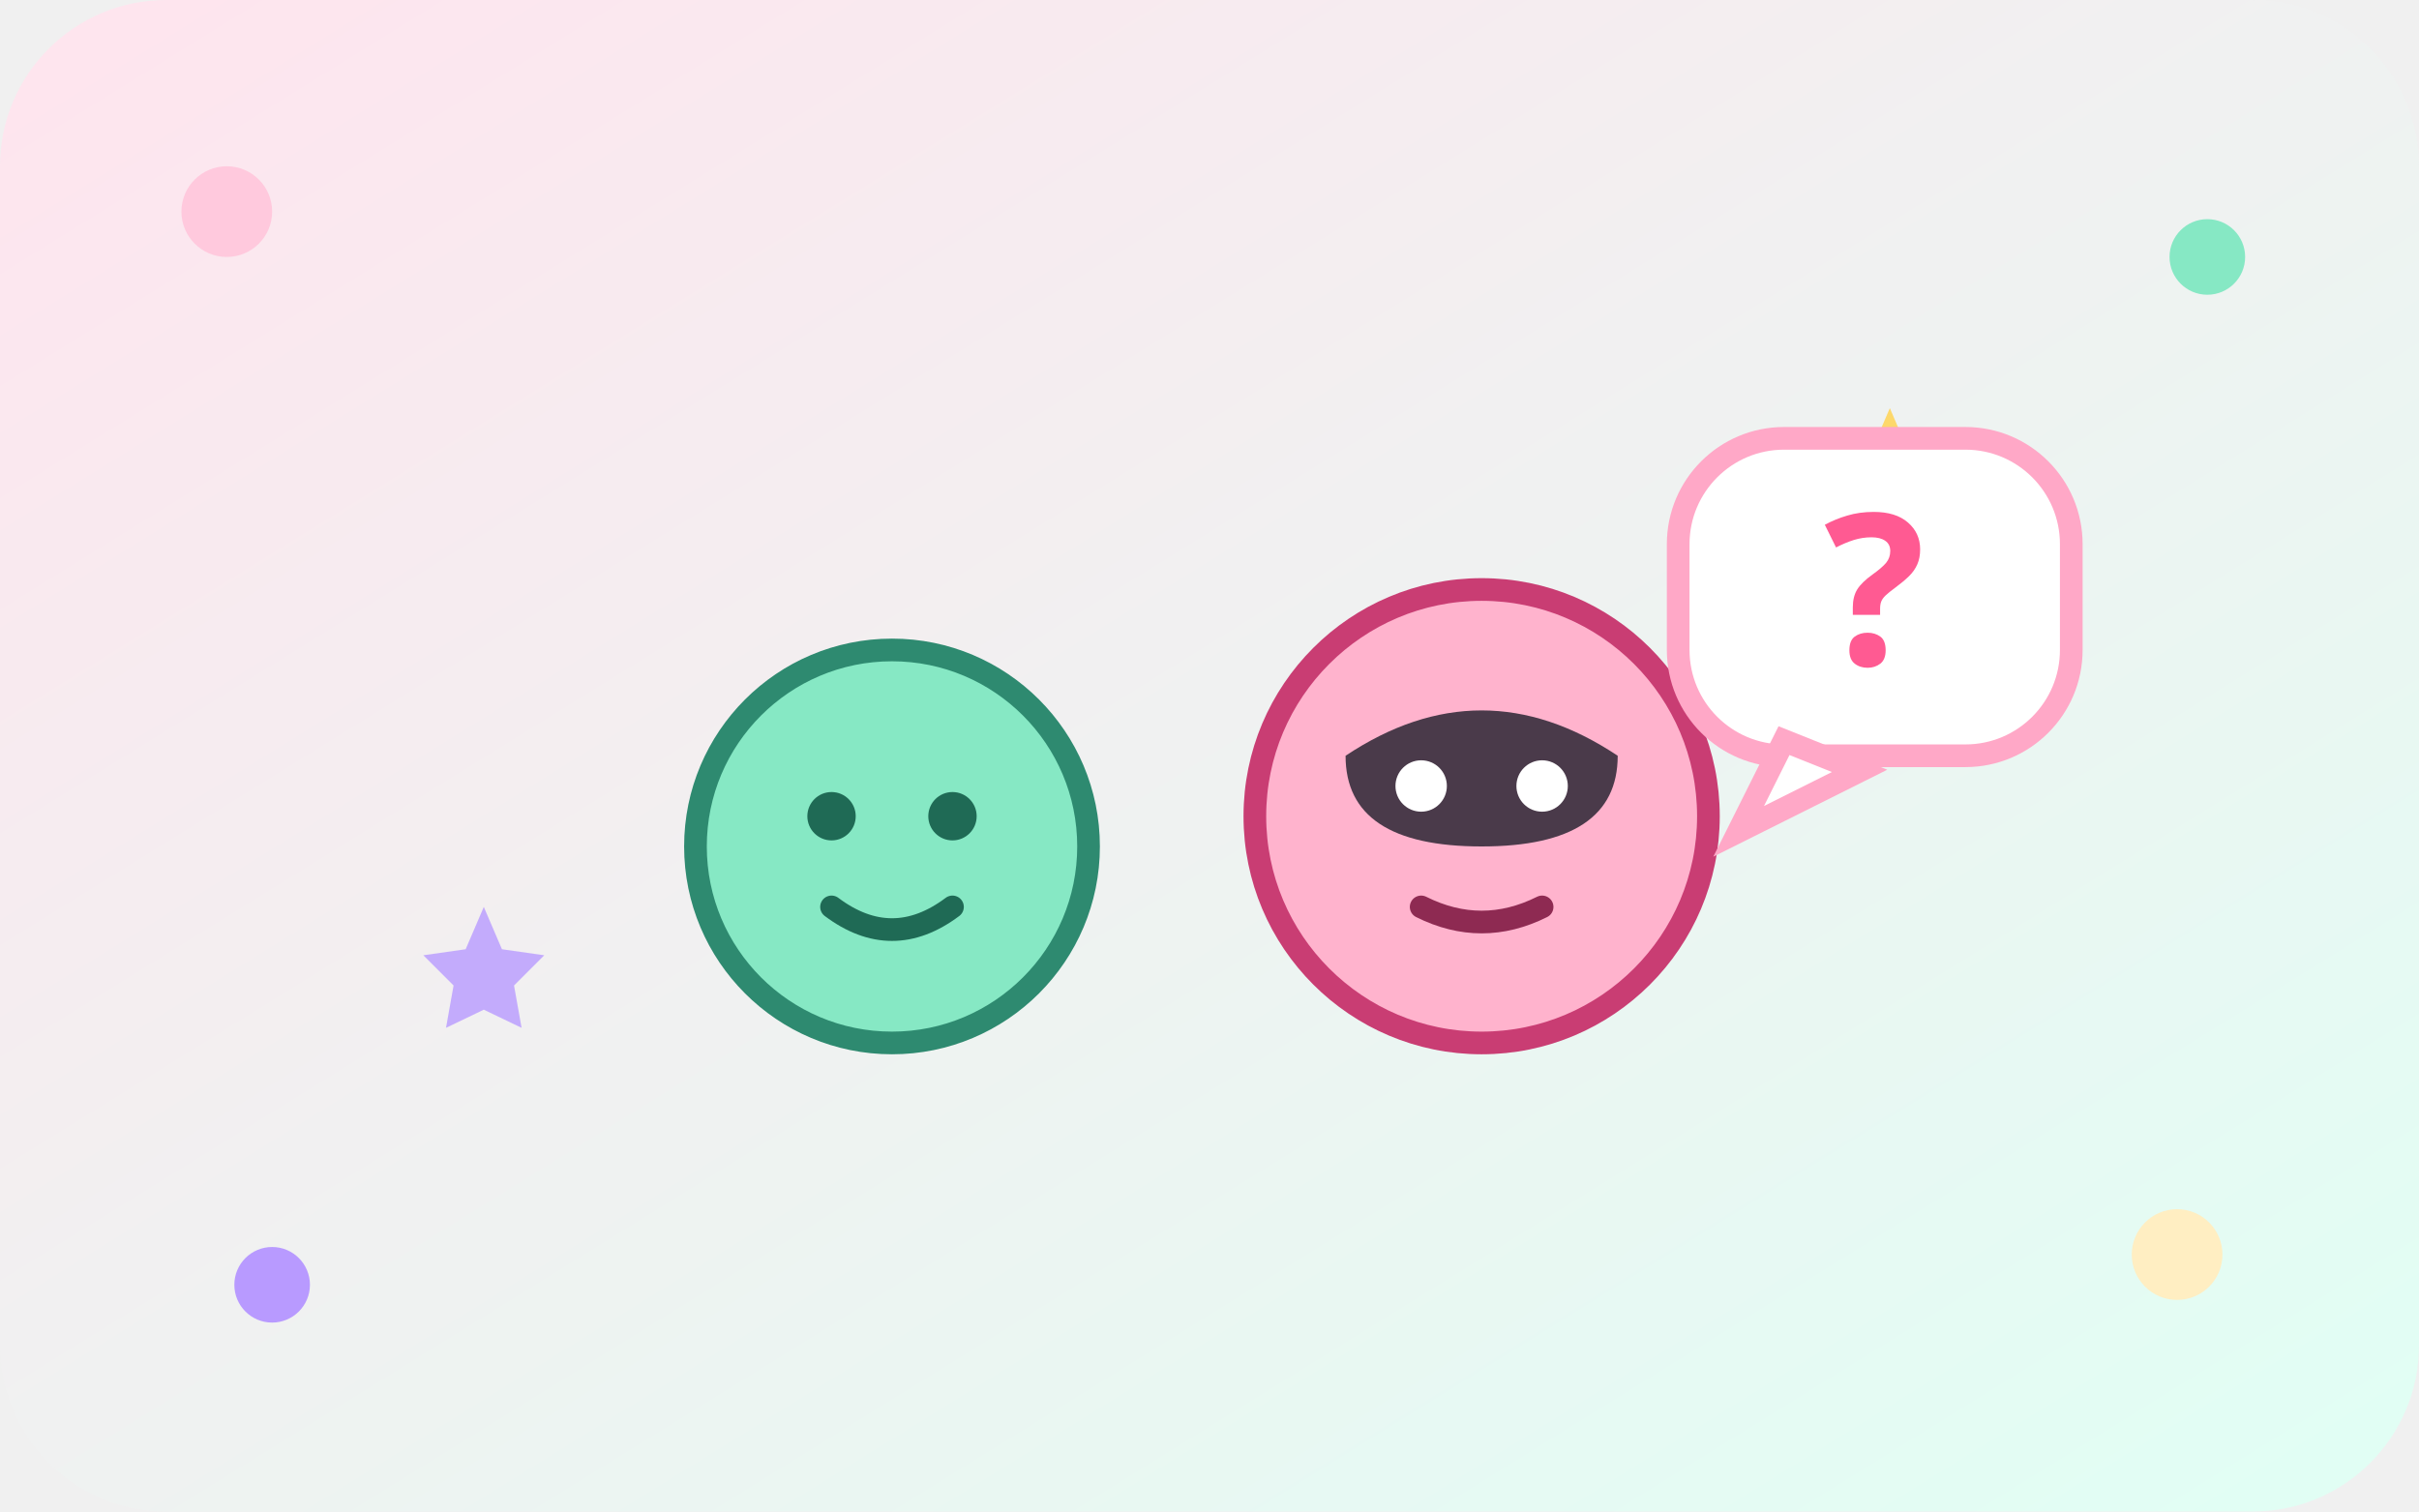
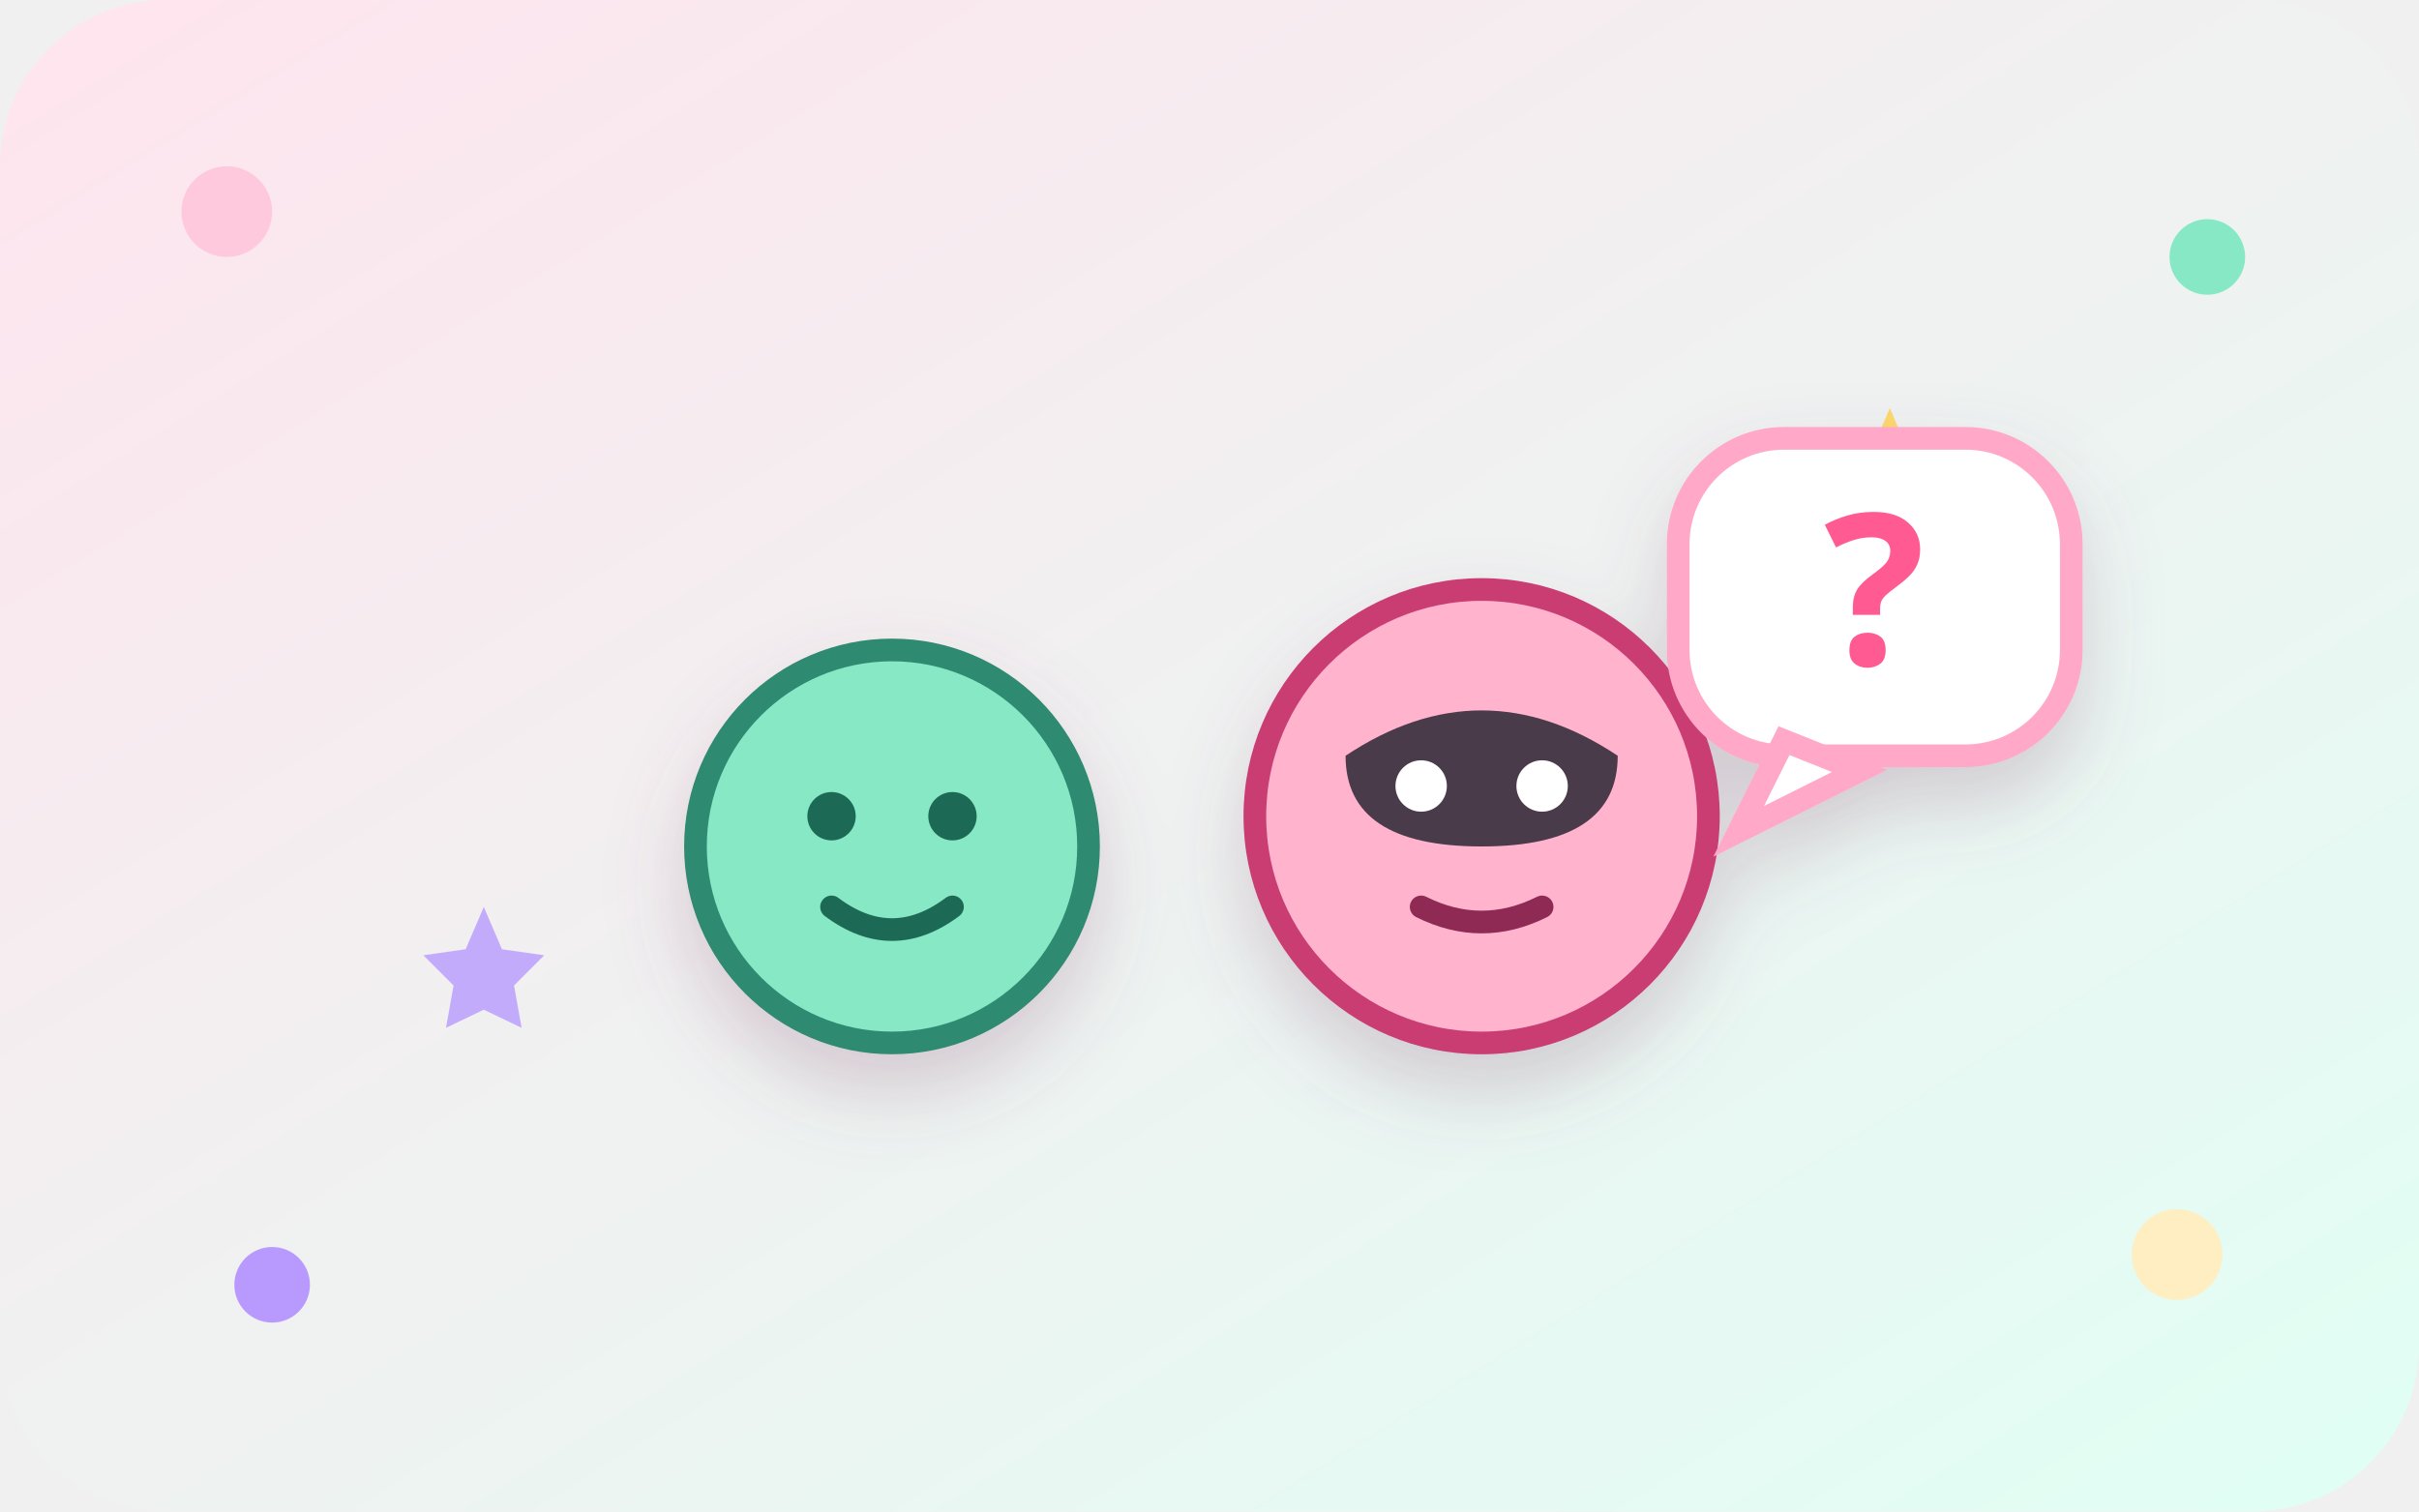
<svg xmlns="http://www.w3.org/2000/svg" viewBox="0 0 320 200">
  <defs>
    <linearGradient id="lgBg" x1="0" y1="0" x2="1" y2="1">
      <stop offset="0" stop-color="#ffe4ee" />
      <stop offset="1" stop-color="#e0fff4" />
    </linearGradient>
+     <filter id="lift" x="-35%" y="-35%" width="170%" height="170%">
+       <feDropShadow dx="0" dy="5" stdDeviation="5" flood-color="#8a5a78" flood-opacity="0.26" />
+     </filter>
  </defs>
  <rect x="0" y="0" width="320" height="200" rx="22" fill="url(#lgBg)" />
  <circle cx="30" cy="28" r="6" fill="#ffc9dd" />
  <circle cx="292" cy="34" r="5" fill="#86e8c4" />
  <circle cx="36" cy="170" r="5" fill="#b89aff" />
  <circle cx="288" cy="166" r="6" fill="#ffeec2" />
  <path d="M250 54 l3 7 7 1 -5 5 1 7 -6 -3 -6 3 1 -7 -5 -5 7 -1 z" fill="#ffd454" opacity="0.85" />
  <path d="M64 120 l2.4 5.6 5.6 0.8 -4 4 1 5.6 -5 -2.4 -5 2.4 1 -5.6 -4 -4 5.6 -0.8 z" fill="#b89aff" opacity="0.8" />
-   <circle cx="118" cy="112" r="26" fill="#86e8c4" stroke="#2e8a70" stroke-width="3" />
-   <circle cx="110" cy="108" r="3.2" fill="#1f6a55" />
-   <circle cx="126" cy="108" r="3.2" fill="#1f6a55" />
-   <path d="M110 120 q8 6 16 0" fill="none" stroke="#1f6a55" stroke-width="3" stroke-linecap="round" />
-   <circle cx="196" cy="108" r="30" fill="#ffb3cd" stroke="#c93d73" stroke-width="3" />
-   <path d="M178 100 q18 -12 36 0 q0 12 -18 12 q-18 0 -18 -12 z" fill="#4a3a4a" />
-   <circle cx="188" cy="104" r="3.4" fill="#fff" />
-   <circle cx="204" cy="104" r="3.4" fill="#fff" />
-   <path d="M188 120 q8 4 16 0" fill="none" stroke="#8e2a52" stroke-width="3" stroke-linecap="round" />
-   <g>
-     <rect x="222" y="58" width="52" height="42" rx="14" fill="#ffffff" stroke="#ffa8c7" stroke-width="3" />
-     <path d="M236 98 l-6 12 16 -8 z" fill="#ffffff" stroke="#ffa8c7" stroke-width="3" />
-     <text x="248" y="88" text-anchor="middle" font-family="system-ui, sans-serif" font-size="28" font-weight="800" fill="#ff5a92">?</text>
+   <g filter="url(#lift)">
+     <circle cx="118" cy="112" r="26" fill="#86e8c4" stroke="#2e8a70" stroke-width="3" />
+     <circle cx="110" cy="108" r="3.2" fill="#1f6a55" />
+     <circle cx="126" cy="108" r="3.2" fill="#1f6a55" />
+     <path d="M110 120 q8 6 16 0" fill="none" stroke="#1f6a55" stroke-width="3" stroke-linecap="round" />
+     <circle cx="196" cy="108" r="30" fill="#ffb3cd" stroke="#c93d73" stroke-width="3" />
+     <path d="M178 100 q18 -12 36 0 q0 12 -18 12 q-18 0 -18 -12 z" fill="#4a3a4a" />
+     <circle cx="188" cy="104" r="3.4" fill="#fff" />
+     <circle cx="204" cy="104" r="3.4" fill="#fff" />
+     <path d="M188 120 q8 4 16 0" fill="none" stroke="#8e2a52" stroke-width="3" stroke-linecap="round" />
+     <g>
+       <rect x="222" y="58" width="52" height="42" rx="14" fill="#ffffff" stroke="#ffa8c7" stroke-width="3" />
+       <path d="M236 98 l-6 12 16 -8 z" fill="#ffffff" stroke="#ffa8c7" stroke-width="3" />
+       <text x="248" y="88" text-anchor="middle" font-family="system-ui, sans-serif" font-size="28" font-weight="800" fill="#ff5a92">?</text>
+     </g>
  </g>
</svg>
